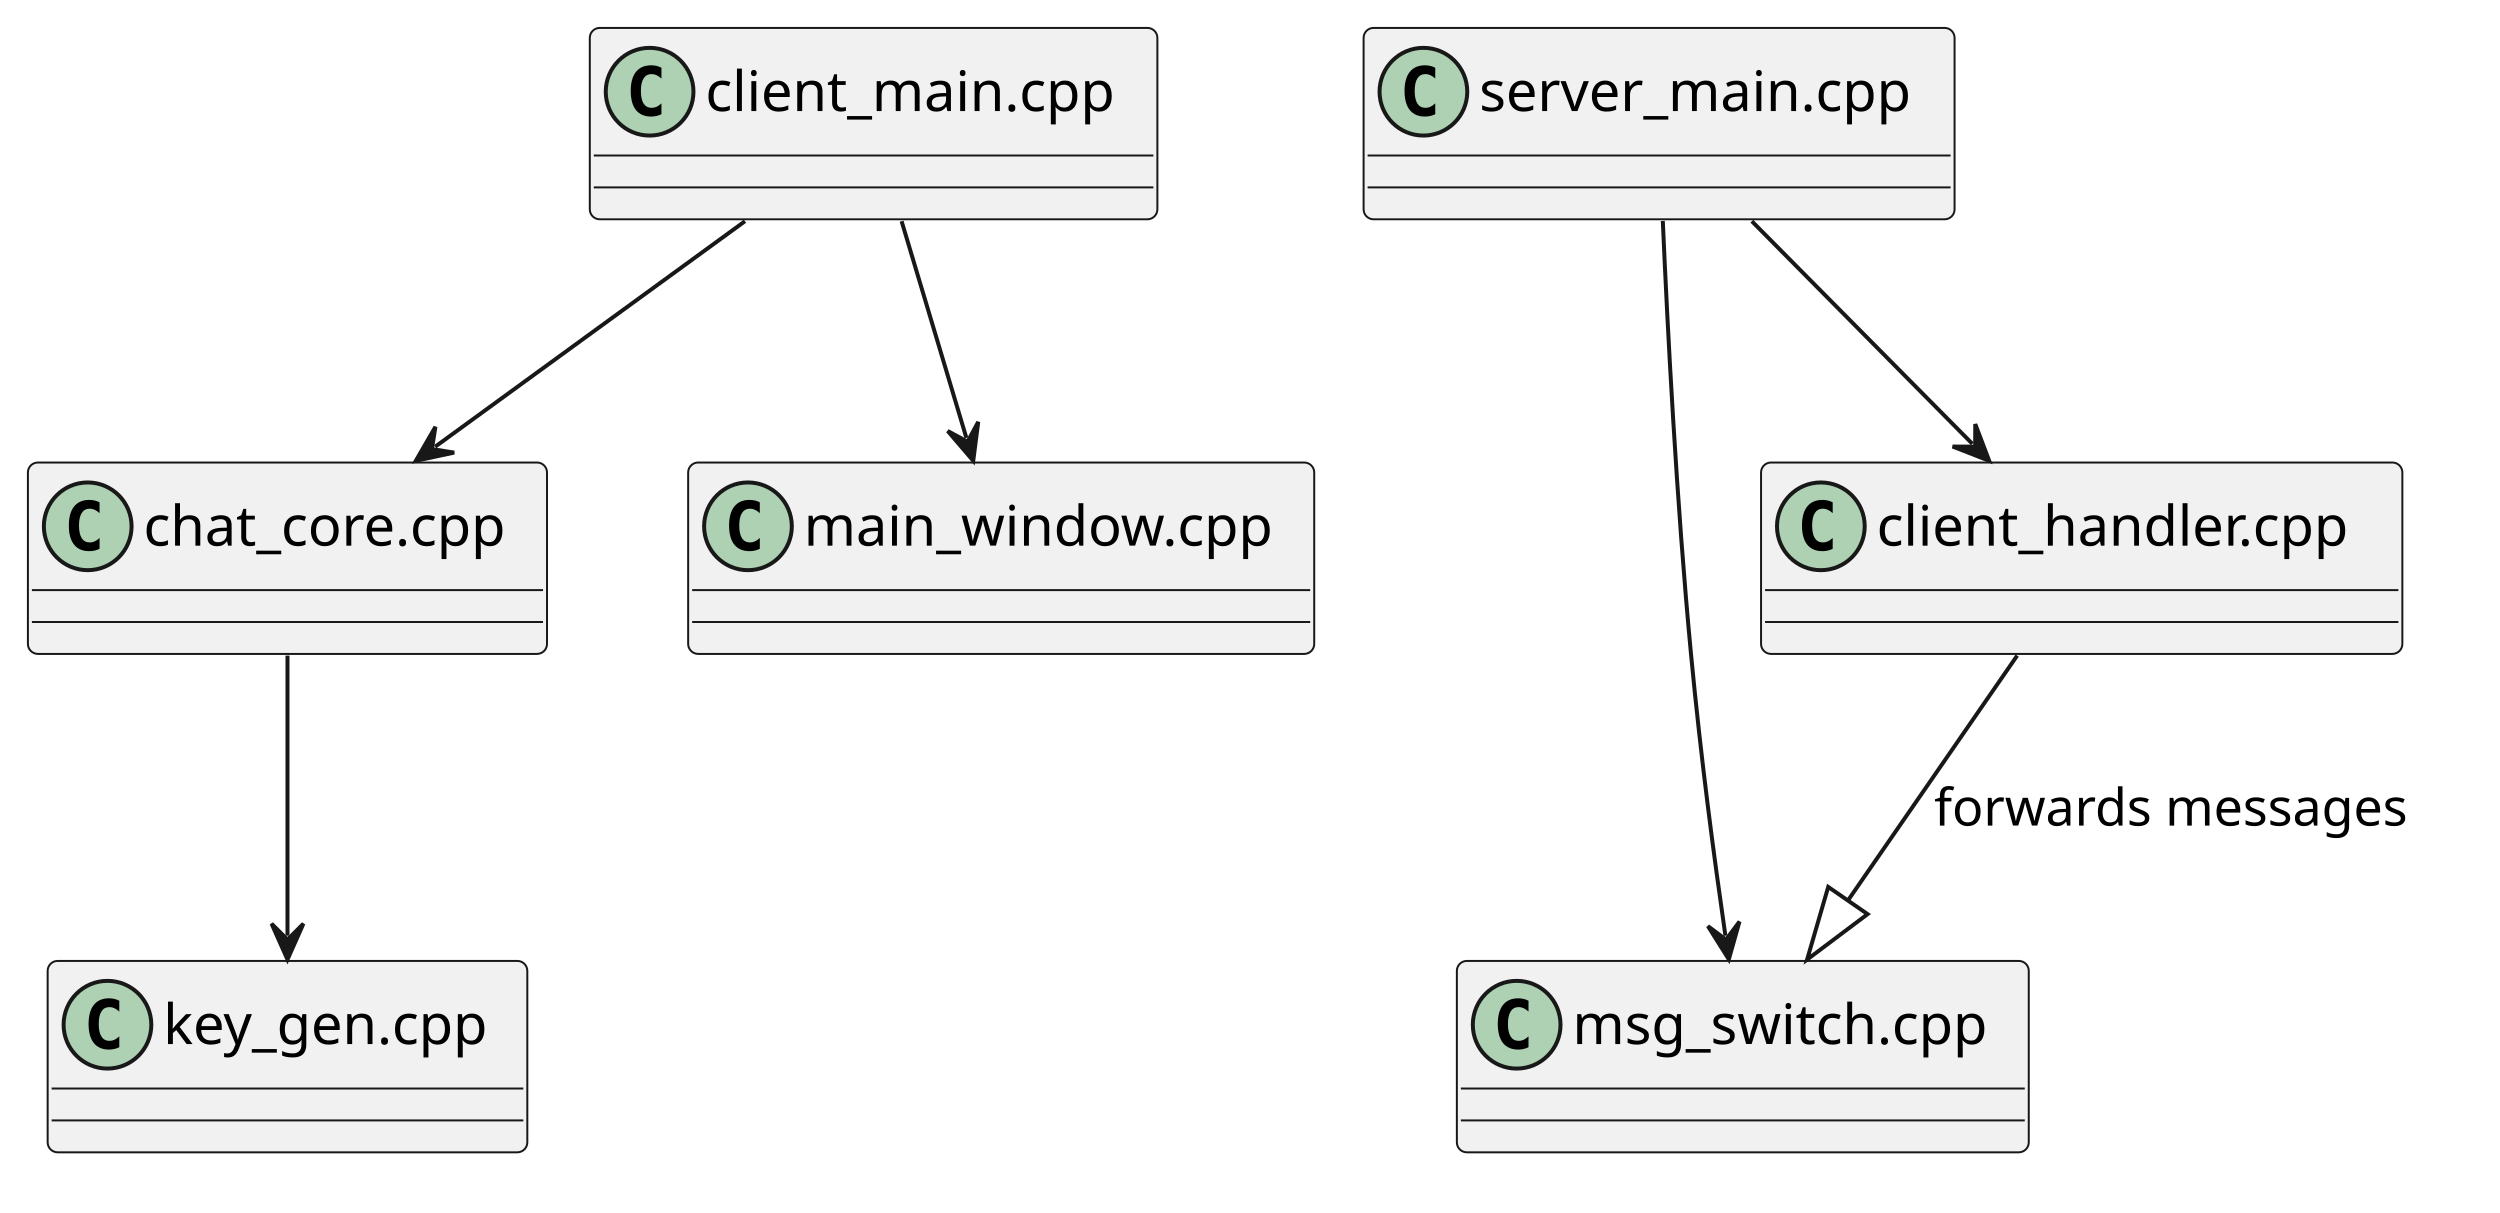
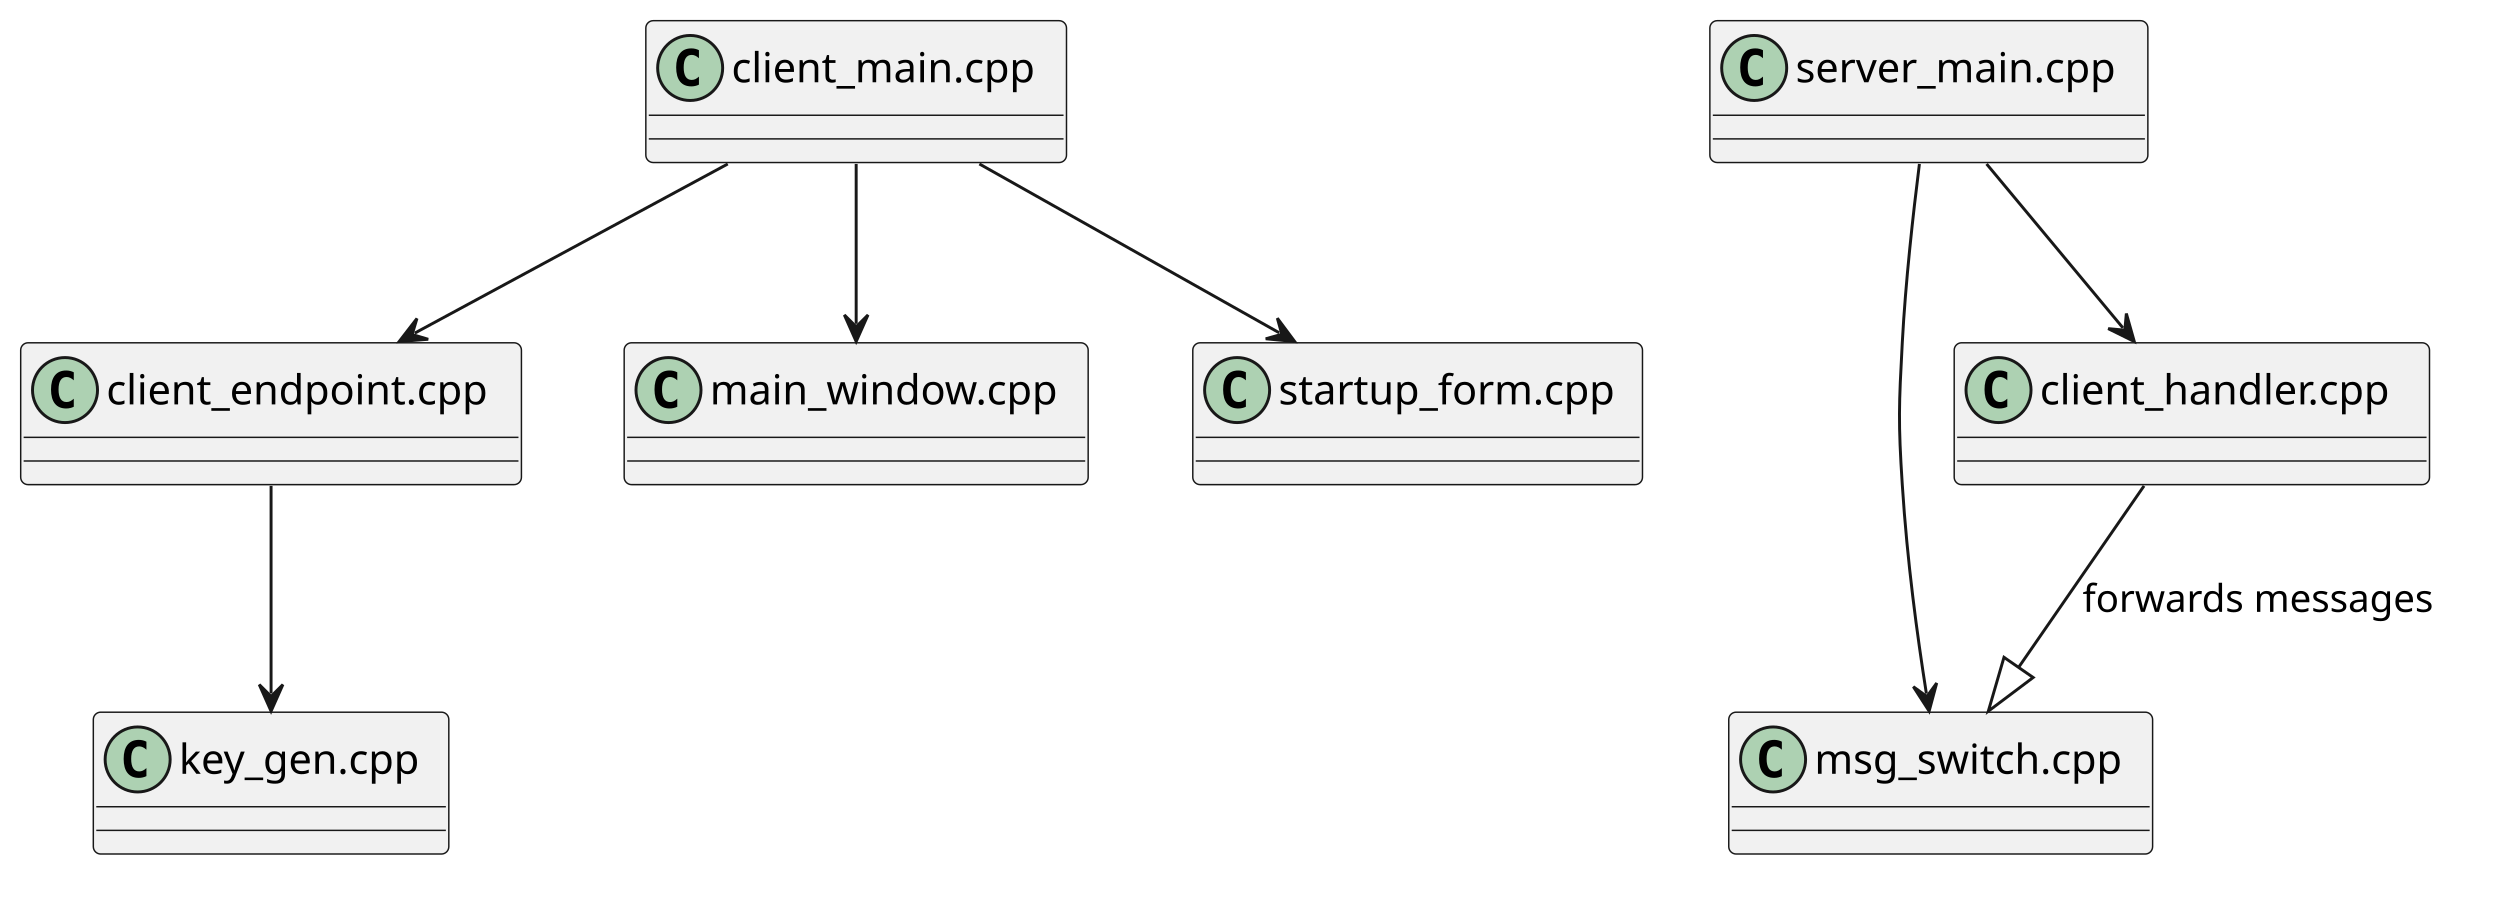
- <svg xmlns="http://www.w3.org/2000/svg" contentStyleType="text/css" data-diagram-type="CLASS" height="304px" preserveAspectRatio="none" style="width:627px;height:304px;background:#FFFFFF;" version="1.1" viewBox="0 0 627 304" width="627px" zoomAndPan="magnify">
+ <svg xmlns="http://www.w3.org/2000/svg" contentStyleType="text/css" data-diagram-type="CLASS" height="304px" preserveAspectRatio="none" style="width:846px;height:304px;background:#FFFFFF;" version="1.1" viewBox="0 0 846 304" width="846px" zoomAndPan="magnify">
  <defs />
  <g>
    <g class="entity" data-qualified-name="client_main" data-source-line="2" id="ent0002">
-       <rect fill="#F1F1F1" height="48" rx="2.5" ry="2.5" style="stroke:#181818;stroke-width:0.5;" width="142.352" x="147.92" y="7" />
-       <ellipse cx="162.92" cy="23" fill="#ADD1B2" rx="11" ry="11" style="stroke:#181818;stroke-width:1;" />
-       <path d="M165.889,28.641 Q165.311,28.938 164.67,29.078 Q164.029,29.234 163.326,29.234 Q160.826,29.234 159.498,27.594 Q158.186,25.938 158.186,22.812 Q158.186,19.688 159.498,18.031 Q160.826,16.375 163.326,16.375 Q164.029,16.375 164.67,16.531 Q165.326,16.688 165.889,16.984 L165.889,19.703 Q165.264,19.125 164.67,18.859 Q164.076,18.578 163.451,18.578 Q162.107,18.578 161.42,19.656 Q160.732,20.719 160.732,22.812 Q160.732,24.906 161.42,25.984 Q162.107,27.047 163.451,27.047 Q164.076,27.047 164.67,26.781 Q165.264,26.5 165.889,25.922 L165.889,28.641 Z " fill="#000000" />
-       <text fill="#000000" font-family="sans-serif" font-size="14" lengthAdjust="spacing" textLength="110.353" x="176.92" y="27.847">client_main.cpp</text>
-       <line style="stroke:#181818;stroke-width:0.5;" x1="148.92" x2="289.272" y1="39" y2="39" />
-       <line style="stroke:#181818;stroke-width:0.5;" x1="148.92" x2="289.272" y1="47" y2="47" />
+       <rect fill="#F1F1F1" height="48" rx="2.5" ry="2.5" style="stroke:#181818;stroke-width:0.5;" width="142.352" x="218.55" y="7" />
+       <ellipse cx="233.55" cy="23" fill="#ADD1B2" rx="11" ry="11" style="stroke:#181818;stroke-width:1;" />
+       <path d="M236.519,28.641 Q235.941,28.938 235.3,29.078 Q234.659,29.234 233.956,29.234 Q231.456,29.234 230.128,27.594 Q228.816,25.938 228.816,22.812 Q228.816,19.688 230.128,18.031 Q231.456,16.375 233.956,16.375 Q234.659,16.375 235.3,16.531 Q235.956,16.688 236.519,16.984 L236.519,19.703 Q235.894,19.125 235.3,18.859 Q234.706,18.578 234.081,18.578 Q232.738,18.578 232.05,19.656 Q231.363,20.719 231.363,22.812 Q231.363,24.906 232.05,25.984 Q232.738,27.047 234.081,27.047 Q234.706,27.047 235.3,26.781 Q235.894,26.5 236.519,25.922 L236.519,28.641 Z " fill="#000000" />
+       <text fill="#000000" font-family="sans-serif" font-size="14" lengthAdjust="spacing" textLength="110.353" x="247.55" y="27.847">client_main.cpp</text>
+       <line style="stroke:#181818;stroke-width:0.5;" x1="219.55" x2="359.902" y1="39" y2="39" />
+       <line style="stroke:#181818;stroke-width:0.5;" x1="219.55" x2="359.902" y1="47" y2="47" />
    </g>
    <g class="entity" data-qualified-name="server_main" data-source-line="3" id="ent0003">
-       <rect fill="#F1F1F1" height="48" rx="2.5" ry="2.5" style="stroke:#181818;stroke-width:0.5;" width="148.218" x="341.99" y="7" />
-       <ellipse cx="356.99" cy="23" fill="#ADD1B2" rx="11" ry="11" style="stroke:#181818;stroke-width:1;" />
-       <path d="M359.959,28.641 Q359.381,28.938 358.74,29.078 Q358.099,29.234 357.396,29.234 Q354.896,29.234 353.568,27.594 Q352.256,25.938 352.256,22.812 Q352.256,19.688 353.568,18.031 Q354.896,16.375 357.396,16.375 Q358.099,16.375 358.74,16.531 Q359.396,16.688 359.959,16.984 L359.959,19.703 Q359.334,19.125 358.74,18.859 Q358.146,18.578 357.521,18.578 Q356.178,18.578 355.49,19.656 Q354.803,20.719 354.803,22.812 Q354.803,24.906 355.49,25.984 Q356.178,27.047 357.521,27.047 Q358.146,27.047 358.74,26.781 Q359.334,26.5 359.959,25.922 L359.959,28.641 Z " fill="#000000" />
-       <text fill="#000000" font-family="sans-serif" font-size="14" lengthAdjust="spacing" textLength="116.218" x="370.99" y="27.847">server_main.cpp</text>
-       <line style="stroke:#181818;stroke-width:0.5;" x1="342.99" x2="489.208" y1="39" y2="39" />
-       <line style="stroke:#181818;stroke-width:0.5;" x1="342.99" x2="489.208" y1="47" y2="47" />
+       <rect fill="#F1F1F1" height="48" rx="2.5" ry="2.5" style="stroke:#181818;stroke-width:0.5;" width="148.218" x="578.62" y="7" />
+       <ellipse cx="593.62" cy="23" fill="#ADD1B2" rx="11" ry="11" style="stroke:#181818;stroke-width:1;" />
+       <path d="M596.589,28.641 Q596.011,28.938 595.37,29.078 Q594.729,29.234 594.026,29.234 Q591.526,29.234 590.198,27.594 Q588.886,25.938 588.886,22.812 Q588.886,19.688 590.198,18.031 Q591.526,16.375 594.026,16.375 Q594.729,16.375 595.37,16.531 Q596.026,16.688 596.589,16.984 L596.589,19.703 Q595.964,19.125 595.37,18.859 Q594.776,18.578 594.151,18.578 Q592.808,18.578 592.12,19.656 Q591.433,20.719 591.433,22.812 Q591.433,24.906 592.12,25.984 Q592.808,27.047 594.151,27.047 Q594.776,27.047 595.37,26.781 Q595.964,26.5 596.589,25.922 L596.589,28.641 Z " fill="#000000" />
+       <text fill="#000000" font-family="sans-serif" font-size="14" lengthAdjust="spacing" textLength="116.218" x="607.62" y="27.847">server_main.cpp</text>
+       <line style="stroke:#181818;stroke-width:0.5;" x1="579.62" x2="725.838" y1="39" y2="39" />
+       <line style="stroke:#181818;stroke-width:0.5;" x1="579.62" x2="725.838" y1="47" y2="47" />
    </g>
-     <g class="entity" data-qualified-name="chat_core" data-source-line="6" id="ent0004">
-       <rect fill="#F1F1F1" height="48" rx="2.5" ry="2.5" style="stroke:#181818;stroke-width:0.5;" width="130.191" x="7" y="116" />
+     <g class="entity" data-qualified-name="client_endpoint" data-source-line="6" id="ent0004">
+       <rect fill="#F1F1F1" height="48" rx="2.5" ry="2.5" style="stroke:#181818;stroke-width:0.5;" width="169.45" x="7" y="116" />
      <ellipse cx="22" cy="132" fill="#ADD1B2" rx="11" ry="11" style="stroke:#181818;stroke-width:1;" />
      <path d="M24.969,137.641 Q24.391,137.938 23.75,138.078 Q23.109,138.234 22.406,138.234 Q19.906,138.234 18.578,136.594 Q17.266,134.938 17.266,131.812 Q17.266,128.688 18.578,127.031 Q19.906,125.375 22.406,125.375 Q23.109,125.375 23.75,125.531 Q24.406,125.688 24.969,125.984 L24.969,128.703 Q24.344,128.125 23.75,127.859 Q23.156,127.578 22.531,127.578 Q21.188,127.578 20.5,128.656 Q19.812,129.719 19.812,131.812 Q19.812,133.906 20.5,134.984 Q21.188,136.047 22.531,136.047 Q23.156,136.047 23.75,135.781 Q24.344,135.5 24.969,134.922 L24.969,137.641 Z " fill="#000000" />
-       <text fill="#000000" font-family="sans-serif" font-size="14" lengthAdjust="spacing" textLength="98.191" x="36" y="136.847">chat_core.cpp</text>
-       <line style="stroke:#181818;stroke-width:0.5;" x1="8" x2="136.191" y1="148" y2="148" />
-       <line style="stroke:#181818;stroke-width:0.5;" x1="8" x2="136.191" y1="156" y2="156" />
+       <text fill="#000000" font-family="sans-serif" font-size="14" lengthAdjust="spacing" textLength="137.45" x="36" y="136.847">client_endpoint.cpp</text>
+       <line style="stroke:#181818;stroke-width:0.5;" x1="8" x2="175.45" y1="148" y2="148" />
+       <line style="stroke:#181818;stroke-width:0.5;" x1="8" x2="175.45" y1="156" y2="156" />
    </g>
    <g class="entity" data-qualified-name="msg_switch" data-source-line="7" id="ent0005">
-       <rect fill="#F1F1F1" height="48" rx="2.5" ry="2.5" style="stroke:#181818;stroke-width:0.5;" width="143.433" x="365.38" y="241" />
-       <ellipse cx="380.38" cy="257" fill="#ADD1B2" rx="11" ry="11" style="stroke:#181818;stroke-width:1;" />
-       <path d="M383.349,262.641 Q382.771,262.938 382.13,263.078 Q381.489,263.234 380.786,263.234 Q378.286,263.234 376.958,261.594 Q375.646,259.938 375.646,256.812 Q375.646,253.688 376.958,252.031 Q378.286,250.375 380.786,250.375 Q381.489,250.375 382.13,250.531 Q382.786,250.688 383.349,250.984 L383.349,253.703 Q382.724,253.125 382.13,252.859 Q381.536,252.578 380.911,252.578 Q379.567,252.578 378.88,253.656 Q378.192,254.719 378.192,256.812 Q378.192,258.906 378.88,259.984 Q379.567,261.047 380.911,261.047 Q381.536,261.047 382.13,260.781 Q382.724,260.5 383.349,259.922 L383.349,262.641 Z " fill="#000000" />
-       <text fill="#000000" font-family="sans-serif" font-size="14" lengthAdjust="spacing" textLength="111.433" x="394.38" y="261.847">msg_switch.cpp</text>
-       <line style="stroke:#181818;stroke-width:0.5;" x1="366.38" x2="507.813" y1="273" y2="273" />
-       <line style="stroke:#181818;stroke-width:0.5;" x1="366.38" x2="507.813" y1="281" y2="281" />
+       <rect fill="#F1F1F1" height="48" rx="2.5" ry="2.5" style="stroke:#181818;stroke-width:0.5;" width="143.433" x="585.01" y="241" />
+       <ellipse cx="600.01" cy="257" fill="#ADD1B2" rx="11" ry="11" style="stroke:#181818;stroke-width:1;" />
+       <path d="M602.979,262.641 Q602.401,262.938 601.76,263.078 Q601.119,263.234 600.416,263.234 Q597.916,263.234 596.588,261.594 Q595.276,259.938 595.276,256.812 Q595.276,253.688 596.588,252.031 Q597.916,250.375 600.416,250.375 Q601.119,250.375 601.76,250.531 Q602.416,250.688 602.979,250.984 L602.979,253.703 Q602.354,253.125 601.76,252.859 Q601.166,252.578 600.541,252.578 Q599.197,252.578 598.51,253.656 Q597.822,254.719 597.822,256.812 Q597.822,258.906 598.51,259.984 Q599.197,261.047 600.541,261.047 Q601.166,261.047 601.76,260.781 Q602.354,260.5 602.979,259.922 L602.979,262.641 Z " fill="#000000" />
+       <text fill="#000000" font-family="sans-serif" font-size="14" lengthAdjust="spacing" textLength="111.433" x="614.01" y="261.847">msg_switch.cpp</text>
+       <line style="stroke:#181818;stroke-width:0.5;" x1="586.01" x2="727.443" y1="273" y2="273" />
+       <line style="stroke:#181818;stroke-width:0.5;" x1="586.01" x2="727.443" y1="281" y2="281" />
    </g>
    <g class="entity" data-qualified-name="client_handler" data-source-line="8" id="ent0006">
-       <rect fill="#F1F1F1" height="48" rx="2.5" ry="2.5" style="stroke:#181818;stroke-width:0.5;" width="160.844" x="441.67" y="116" />
-       <ellipse cx="456.67" cy="132" fill="#ADD1B2" rx="11" ry="11" style="stroke:#181818;stroke-width:1;" />
-       <path d="M459.639,137.641 Q459.061,137.938 458.42,138.078 Q457.779,138.234 457.076,138.234 Q454.576,138.234 453.248,136.594 Q451.936,134.938 451.936,131.812 Q451.936,128.688 453.248,127.031 Q454.576,125.375 457.076,125.375 Q457.779,125.375 458.42,125.531 Q459.076,125.688 459.639,125.984 L459.639,128.703 Q459.014,128.125 458.42,127.859 Q457.826,127.578 457.201,127.578 Q455.858,127.578 455.17,128.656 Q454.483,129.719 454.483,131.812 Q454.483,133.906 455.17,134.984 Q455.858,136.047 457.201,136.047 Q457.826,136.047 458.42,135.781 Q459.014,135.5 459.639,134.922 L459.639,137.641 Z " fill="#000000" />
-       <text fill="#000000" font-family="sans-serif" font-size="14" lengthAdjust="spacing" textLength="128.844" x="470.67" y="136.847">client_handler.cpp</text>
-       <line style="stroke:#181818;stroke-width:0.5;" x1="442.67" x2="601.514" y1="148" y2="148" />
-       <line style="stroke:#181818;stroke-width:0.5;" x1="442.67" x2="601.514" y1="156" y2="156" />
+       <rect fill="#F1F1F1" height="48" rx="2.5" ry="2.5" style="stroke:#181818;stroke-width:0.5;" width="160.844" x="661.3" y="116" />
+       <ellipse cx="676.3" cy="132" fill="#ADD1B2" rx="11" ry="11" style="stroke:#181818;stroke-width:1;" />
+       <path d="M679.269,137.641 Q678.691,137.938 678.05,138.078 Q677.409,138.234 676.706,138.234 Q674.206,138.234 672.878,136.594 Q671.566,134.938 671.566,131.812 Q671.566,128.688 672.878,127.031 Q674.206,125.375 676.706,125.375 Q677.409,125.375 678.05,125.531 Q678.706,125.688 679.269,125.984 L679.269,128.703 Q678.644,128.125 678.05,127.859 Q677.456,127.578 676.831,127.578 Q675.487,127.578 674.8,128.656 Q674.112,129.719 674.112,131.812 Q674.112,133.906 674.8,134.984 Q675.487,136.047 676.831,136.047 Q677.456,136.047 678.05,135.781 Q678.644,135.5 679.269,134.922 L679.269,137.641 Z " fill="#000000" />
+       <text fill="#000000" font-family="sans-serif" font-size="14" lengthAdjust="spacing" textLength="128.844" x="690.3" y="136.847">client_handler.cpp</text>
+       <line style="stroke:#181818;stroke-width:0.5;" x1="662.3" x2="821.144" y1="148" y2="148" />
+       <line style="stroke:#181818;stroke-width:0.5;" x1="662.3" x2="821.144" y1="156" y2="156" />
    </g>
    <g class="entity" data-qualified-name="key_gen" data-source-line="11" id="ent0007">
-       <rect fill="#F1F1F1" height="48" rx="2.5" ry="2.5" style="stroke:#181818;stroke-width:0.5;" width="120.3" x="11.95" y="241" />
-       <ellipse cx="26.95" cy="257" fill="#ADD1B2" rx="11" ry="11" style="stroke:#181818;stroke-width:1;" />
-       <path d="M29.919,262.641 Q29.341,262.938 28.7,263.078 Q28.059,263.234 27.356,263.234 Q24.856,263.234 23.528,261.594 Q22.216,259.938 22.216,256.812 Q22.216,253.688 23.528,252.031 Q24.856,250.375 27.356,250.375 Q28.059,250.375 28.7,250.531 Q29.356,250.688 29.919,250.984 L29.919,253.703 Q29.294,253.125 28.7,252.859 Q28.106,252.578 27.481,252.578 Q26.137,252.578 25.45,253.656 Q24.762,254.719 24.762,256.812 Q24.762,258.906 25.45,259.984 Q26.137,261.047 27.481,261.047 Q28.106,261.047 28.7,260.781 Q29.294,260.5 29.919,259.922 L29.919,262.641 Z " fill="#000000" />
-       <text fill="#000000" font-family="sans-serif" font-size="14" lengthAdjust="spacing" textLength="88.3" x="40.95" y="261.847">key_gen.cpp</text>
-       <line style="stroke:#181818;stroke-width:0.5;" x1="12.95" x2="131.25" y1="273" y2="273" />
-       <line style="stroke:#181818;stroke-width:0.5;" x1="12.95" x2="131.25" y1="281" y2="281" />
+       <rect fill="#F1F1F1" height="48" rx="2.5" ry="2.5" style="stroke:#181818;stroke-width:0.5;" width="120.3" x="31.58" y="241" />
+       <ellipse cx="46.58" cy="257" fill="#ADD1B2" rx="11" ry="11" style="stroke:#181818;stroke-width:1;" />
+       <path d="M49.549,262.641 Q48.971,262.938 48.33,263.078 Q47.689,263.234 46.986,263.234 Q44.486,263.234 43.158,261.594 Q41.846,259.938 41.846,256.812 Q41.846,253.688 43.158,252.031 Q44.486,250.375 46.986,250.375 Q47.689,250.375 48.33,250.531 Q48.986,250.688 49.549,250.984 L49.549,253.703 Q48.924,253.125 48.33,252.859 Q47.736,252.578 47.111,252.578 Q45.767,252.578 45.08,253.656 Q44.392,254.719 44.392,256.812 Q44.392,258.906 45.08,259.984 Q45.767,261.047 47.111,261.047 Q47.736,261.047 48.33,260.781 Q48.924,260.5 49.549,259.922 L49.549,262.641 Z " fill="#000000" />
+       <text fill="#000000" font-family="sans-serif" font-size="14" lengthAdjust="spacing" textLength="88.3" x="60.58" y="261.847">key_gen.cpp</text>
+       <line style="stroke:#181818;stroke-width:0.5;" x1="32.58" x2="150.88" y1="273" y2="273" />
+       <line style="stroke:#181818;stroke-width:0.5;" x1="32.58" x2="150.88" y1="281" y2="281" />
    </g>
    <g class="entity" data-qualified-name="main_window" data-source-line="14" id="ent0008">
-       <rect fill="#F1F1F1" height="48" rx="2.5" ry="2.5" style="stroke:#181818;stroke-width:0.5;" width="157.016" x="172.59" y="116" />
-       <ellipse cx="187.59" cy="132" fill="#ADD1B2" rx="11" ry="11" style="stroke:#181818;stroke-width:1;" />
-       <path d="M190.559,137.641 Q189.981,137.938 189.34,138.078 Q188.699,138.234 187.996,138.234 Q185.496,138.234 184.168,136.594 Q182.856,134.938 182.856,131.812 Q182.856,128.688 184.168,127.031 Q185.496,125.375 187.996,125.375 Q188.699,125.375 189.34,125.531 Q189.996,125.688 190.559,125.984 L190.559,128.703 Q189.934,128.125 189.34,127.859 Q188.746,127.578 188.121,127.578 Q186.778,127.578 186.09,128.656 Q185.403,129.719 185.403,131.812 Q185.403,133.906 186.09,134.984 Q186.778,136.047 188.121,136.047 Q188.746,136.047 189.34,135.781 Q189.934,135.5 190.559,134.922 L190.559,137.641 Z " fill="#000000" />
-       <text fill="#000000" font-family="sans-serif" font-size="14" lengthAdjust="spacing" textLength="125.016" x="201.59" y="136.847">main_window.cpp</text>
-       <line style="stroke:#181818;stroke-width:0.5;" x1="173.59" x2="328.606" y1="148" y2="148" />
-       <line style="stroke:#181818;stroke-width:0.5;" x1="173.59" x2="328.606" y1="156" y2="156" />
+       <rect fill="#F1F1F1" height="48" rx="2.5" ry="2.5" style="stroke:#181818;stroke-width:0.5;" width="157.016" x="211.22" y="116" />
+       <ellipse cx="226.22" cy="132" fill="#ADD1B2" rx="11" ry="11" style="stroke:#181818;stroke-width:1;" />
+       <path d="M229.189,137.641 Q228.611,137.938 227.97,138.078 Q227.329,138.234 226.626,138.234 Q224.126,138.234 222.798,136.594 Q221.486,134.938 221.486,131.812 Q221.486,128.688 222.798,127.031 Q224.126,125.375 226.626,125.375 Q227.329,125.375 227.97,125.531 Q228.626,125.688 229.189,125.984 L229.189,128.703 Q228.564,128.125 227.97,127.859 Q227.376,127.578 226.751,127.578 Q225.407,127.578 224.72,128.656 Q224.032,129.719 224.032,131.812 Q224.032,133.906 224.72,134.984 Q225.407,136.047 226.751,136.047 Q227.376,136.047 227.97,135.781 Q228.564,135.5 229.189,134.922 L229.189,137.641 Z " fill="#000000" />
+       <text fill="#000000" font-family="sans-serif" font-size="14" lengthAdjust="spacing" textLength="125.016" x="240.22" y="136.847">main_window.cpp</text>
+       <line style="stroke:#181818;stroke-width:0.5;" x1="212.22" x2="367.236" y1="148" y2="148" />
+       <line style="stroke:#181818;stroke-width:0.5;" x1="212.22" x2="367.236" y1="156" y2="156" />
    </g>
-     <g class="link" data-entity-1="ent0002" data-entity-2="ent0004" data-link-type="dependency" data-source-line="17" id="lnk9">
-       <path codeLine="17" d="M186.84,55.48 C162.33,73.32 133.622,94.22 109.132,112.04" fill="none" id="client_main-to-chat_core" style="stroke:#181818;stroke-width:1;" />
-       <polygon fill="#181818" points="104.28,115.57,113.911,113.509,108.323,112.628,109.204,107.04,104.28,115.57" style="stroke:#181818;stroke-width:1;" />
+     <g class="entity" data-qualified-name="startup_form" data-source-line="15" id="ent0009">
+       <rect fill="#F1F1F1" height="48" rx="2.5" ry="2.5" style="stroke:#181818;stroke-width:0.5;" width="152.176" x="403.64" y="116" />
+       <ellipse cx="418.64" cy="132" fill="#ADD1B2" rx="11" ry="11" style="stroke:#181818;stroke-width:1;" />
+       <path d="M421.609,137.641 Q421.031,137.938 420.39,138.078 Q419.749,138.234 419.046,138.234 Q416.546,138.234 415.218,136.594 Q413.906,134.938 413.906,131.812 Q413.906,128.688 415.218,127.031 Q416.546,125.375 419.046,125.375 Q419.749,125.375 420.39,125.531 Q421.046,125.688 421.609,125.984 L421.609,128.703 Q420.984,128.125 420.39,127.859 Q419.796,127.578 419.171,127.578 Q417.827,127.578 417.14,128.656 Q416.452,129.719 416.452,131.812 Q416.452,133.906 417.14,134.984 Q417.827,136.047 419.171,136.047 Q419.796,136.047 420.39,135.781 Q420.984,135.5 421.609,134.922 L421.609,137.641 Z " fill="#000000" />
+       <text fill="#000000" font-family="sans-serif" font-size="14" lengthAdjust="spacing" textLength="120.176" x="432.64" y="136.847">startup_form.cpp</text>
+       <line style="stroke:#181818;stroke-width:0.5;" x1="404.64" x2="554.816" y1="148" y2="148" />
+       <line style="stroke:#181818;stroke-width:0.5;" x1="404.64" x2="554.816" y1="156" y2="156" />
    </g>
-     <g class="link" data-entity-1="ent0004" data-entity-2="ent0007" data-link-type="dependency" data-source-line="18" id="lnk10">
-       <path codeLine="18" d="M72.1,164.42 C72.1,186.31 72.1,212.8 72.1,234.66" fill="none" id="chat_core-to-key_gen" style="stroke:#181818;stroke-width:1;" />
-       <polygon fill="#181818" points="72.1,240.66,76.1,231.66,72.1,235.66,68.1,231.66,72.1,240.66" style="stroke:#181818;stroke-width:1;" />
+     <g class="link" data-entity-1="ent0002" data-entity-2="ent0004" data-link-type="dependency" data-source-line="18" id="lnk10">
+       <path codeLine="18" d="M246.27,55.48 C213.26,73.32 173.339,94.898 140.359,112.718" fill="none" id="client_main-to-client_endpoint" style="stroke:#181818;stroke-width:1;" />
+       <polygon fill="#181818" points="135.08,115.57,144.9,114.811,139.479,113.193,141.097,107.772,135.08,115.57" style="stroke:#181818;stroke-width:1;" />
    </g>
-     <g class="link" data-entity-1="ent0002" data-entity-2="ent0008" data-link-type="dependency" data-source-line="19" id="lnk11">
-       <path codeLine="19" d="M226.12,55.48 C231.45,73.32 237.041,92.002 242.371,109.822" fill="none" id="client_main-to-main_window" style="stroke:#181818;stroke-width:1;" />
-       <polygon fill="#181818" points="244.09,115.57,245.343,105.801,242.657,110.78,237.679,108.094,244.09,115.57" style="stroke:#181818;stroke-width:1;" />
+     <g class="link" data-entity-1="ent0004" data-entity-2="ent0007" data-link-type="dependency" data-source-line="19" id="lnk11">
+       <path codeLine="19" d="M91.73,164.42 C91.73,186.31 91.73,212.8 91.73,234.66" fill="none" id="client_endpoint-to-key_gen" style="stroke:#181818;stroke-width:1;" />
+       <polygon fill="#181818" points="91.73,240.66,95.73,231.66,91.73,235.66,87.73,231.66,91.73,240.66" style="stroke:#181818;stroke-width:1;" />
    </g>
-     <g class="link" data-entity-1="ent0003" data-entity-2="ent0006" data-link-type="dependency" data-source-line="22" id="lnk12">
-       <path codeLine="22" d="M439.36,55.48 C457.03,73.32 477.007,93.488 494.666,111.308" fill="none" id="server_main-to-client_handler" style="stroke:#181818;stroke-width:1;" />
-       <polygon fill="#181818" points="498.89,115.57,495.396,106.362,495.37,112.019,489.714,111.993,498.89,115.57" style="stroke:#181818;stroke-width:1;" />
+     <g class="link" data-entity-1="ent0002" data-entity-2="ent0008" data-link-type="dependency" data-source-line="20" id="lnk12">
+       <path codeLine="20" d="M289.73,55.48 C289.73,73.32 289.73,91.75 289.73,109.57" fill="none" id="client_main-to-main_window" style="stroke:#181818;stroke-width:1;" />
+       <polygon fill="#181818" points="289.73,115.57,293.73,106.57,289.73,110.57,285.73,106.57,289.73,115.57" style="stroke:#181818;stroke-width:1;" />
    </g>
-     <g class="link" data-entity-1="ent0003" data-entity-2="ent0005" data-link-type="dependency" data-source-line="23" id="lnk13">
-       <path codeLine="23" d="M417.03,55.41 C418.19,81.82 420.48,126.06 424.1,164 C426.6,190.32 429.813,214.441 432.733,234.672" fill="none" id="server_main-to-msg_switch" style="stroke:#181818;stroke-width:1;" />
-       <polygon fill="#181818" points="433.59,240.61,436.263,231.131,432.876,235.661,428.345,232.274,433.59,240.61" style="stroke:#181818;stroke-width:1;" />
+     <g class="link" data-entity-1="ent0002" data-entity-2="ent0009" data-link-type="dependency" data-source-line="21" id="lnk13">
+       <path codeLine="21" d="M331.42,55.48 C363.1,73.32 401.241,94.807 432.901,112.627" fill="none" id="client_main-to-startup_form" style="stroke:#181818;stroke-width:1;" />
+       <polygon fill="#181818" points="438.13,115.57,432.249,107.67,433.773,113.118,428.325,114.641,438.13,115.57" style="stroke:#181818;stroke-width:1;" />
    </g>
-     <g class="link" data-entity-1="ent0006" data-entity-2="ent0005" data-link-type="extension" data-source-line="24" id="lnk14">
-       <path codeLine="24" d="M505.91,164.42 C490.78,186.31 478.565,203.993 463.455,225.853" fill="none" id="client_handler-to-msg_switch" style="stroke:#181818;stroke-width:1;" />
-       <polygon fill="none" points="453.22,240.66,468.39,229.265,458.519,222.441,453.22,240.66" style="stroke:#181818;stroke-width:1;" />
-       <text fill="#000000" font-family="sans-serif" font-size="13" lengthAdjust="spacing" textLength="126.172" x="485.1" y="207.067">forwards messages</text>
+     <g class="link" data-entity-1="ent0003" data-entity-2="ent0006" data-link-type="dependency" data-source-line="24" id="lnk14">
+       <path codeLine="24" d="M672.26,55.48 C687.1,73.32 703.572,93.138 718.402,110.958" fill="none" id="server_main-to-client_handler" style="stroke:#181818;stroke-width:1;" />
+       <polygon fill="#181818" points="722.24,115.57,719.558,106.094,719.042,111.727,713.408,111.211,722.24,115.57" style="stroke:#181818;stroke-width:1;" />
+     </g>
+     <g class="link" data-entity-1="ent0003" data-entity-2="ent0005" data-link-type="dependency" data-source-line="25" id="lnk15">
+       <path codeLine="25" d="M649.53,55.48 C647.41,72.3 644.82,95.5 643.73,116 C642.59,137.3 642.35,142.71 643.73,164 C645.43,190.38 648.721,214.502 651.891,234.722" fill="none" id="server_main-to-msg_switch" style="stroke:#181818;stroke-width:1;" />
+       <polygon fill="#181818" points="652.82,240.65,655.378,231.139,652.046,235.71,647.474,232.378,652.82,240.65" style="stroke:#181818;stroke-width:1;" />
+     </g>
+     <g class="link" data-entity-1="ent0006" data-entity-2="ent0005" data-link-type="extension" data-source-line="26" id="lnk16">
+       <path codeLine="26" d="M725.54,164.42 C710.41,186.31 698.195,203.993 683.085,225.853" fill="none" id="client_handler-to-msg_switch" style="stroke:#181818;stroke-width:1;" />
+       <polygon fill="none" points="672.85,240.66,688.02,229.265,678.149,222.441,672.85,240.66" style="stroke:#181818;stroke-width:1;" />
+       <text fill="#000000" font-family="sans-serif" font-size="13" lengthAdjust="spacing" textLength="126.172" x="704.73" y="207.067">forwards messages</text>
    </g>
  </g>
</svg>
